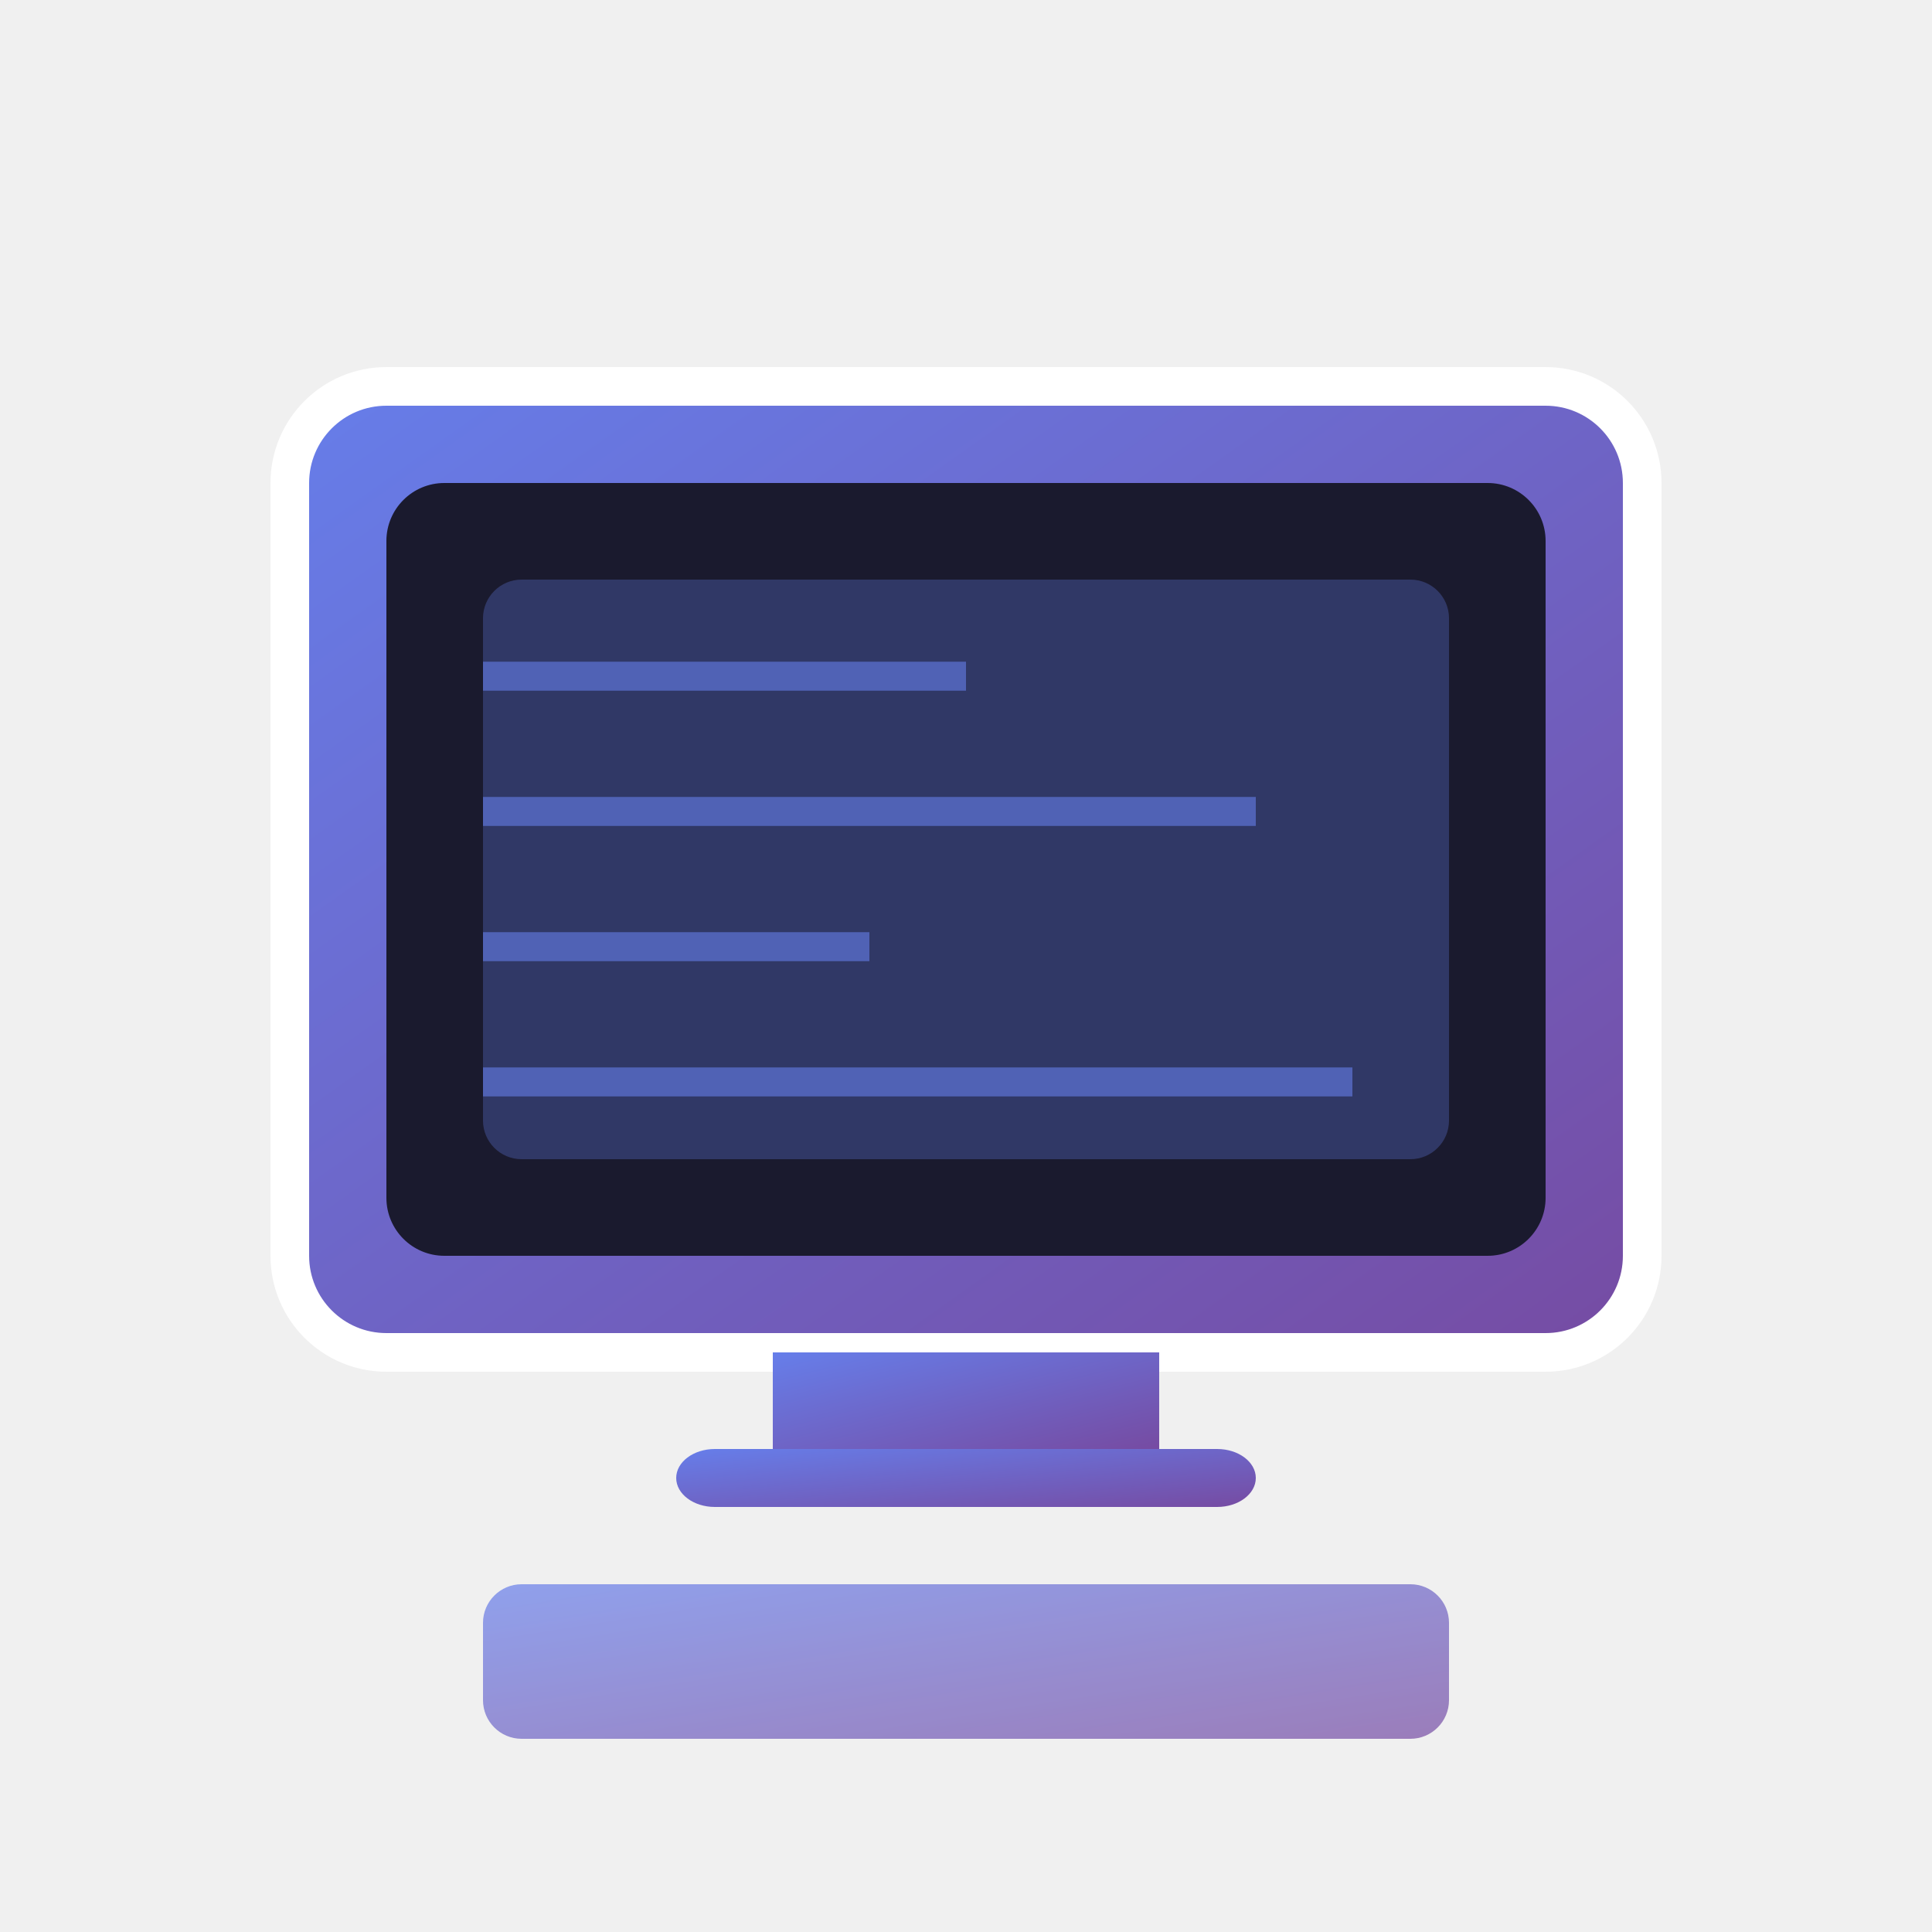
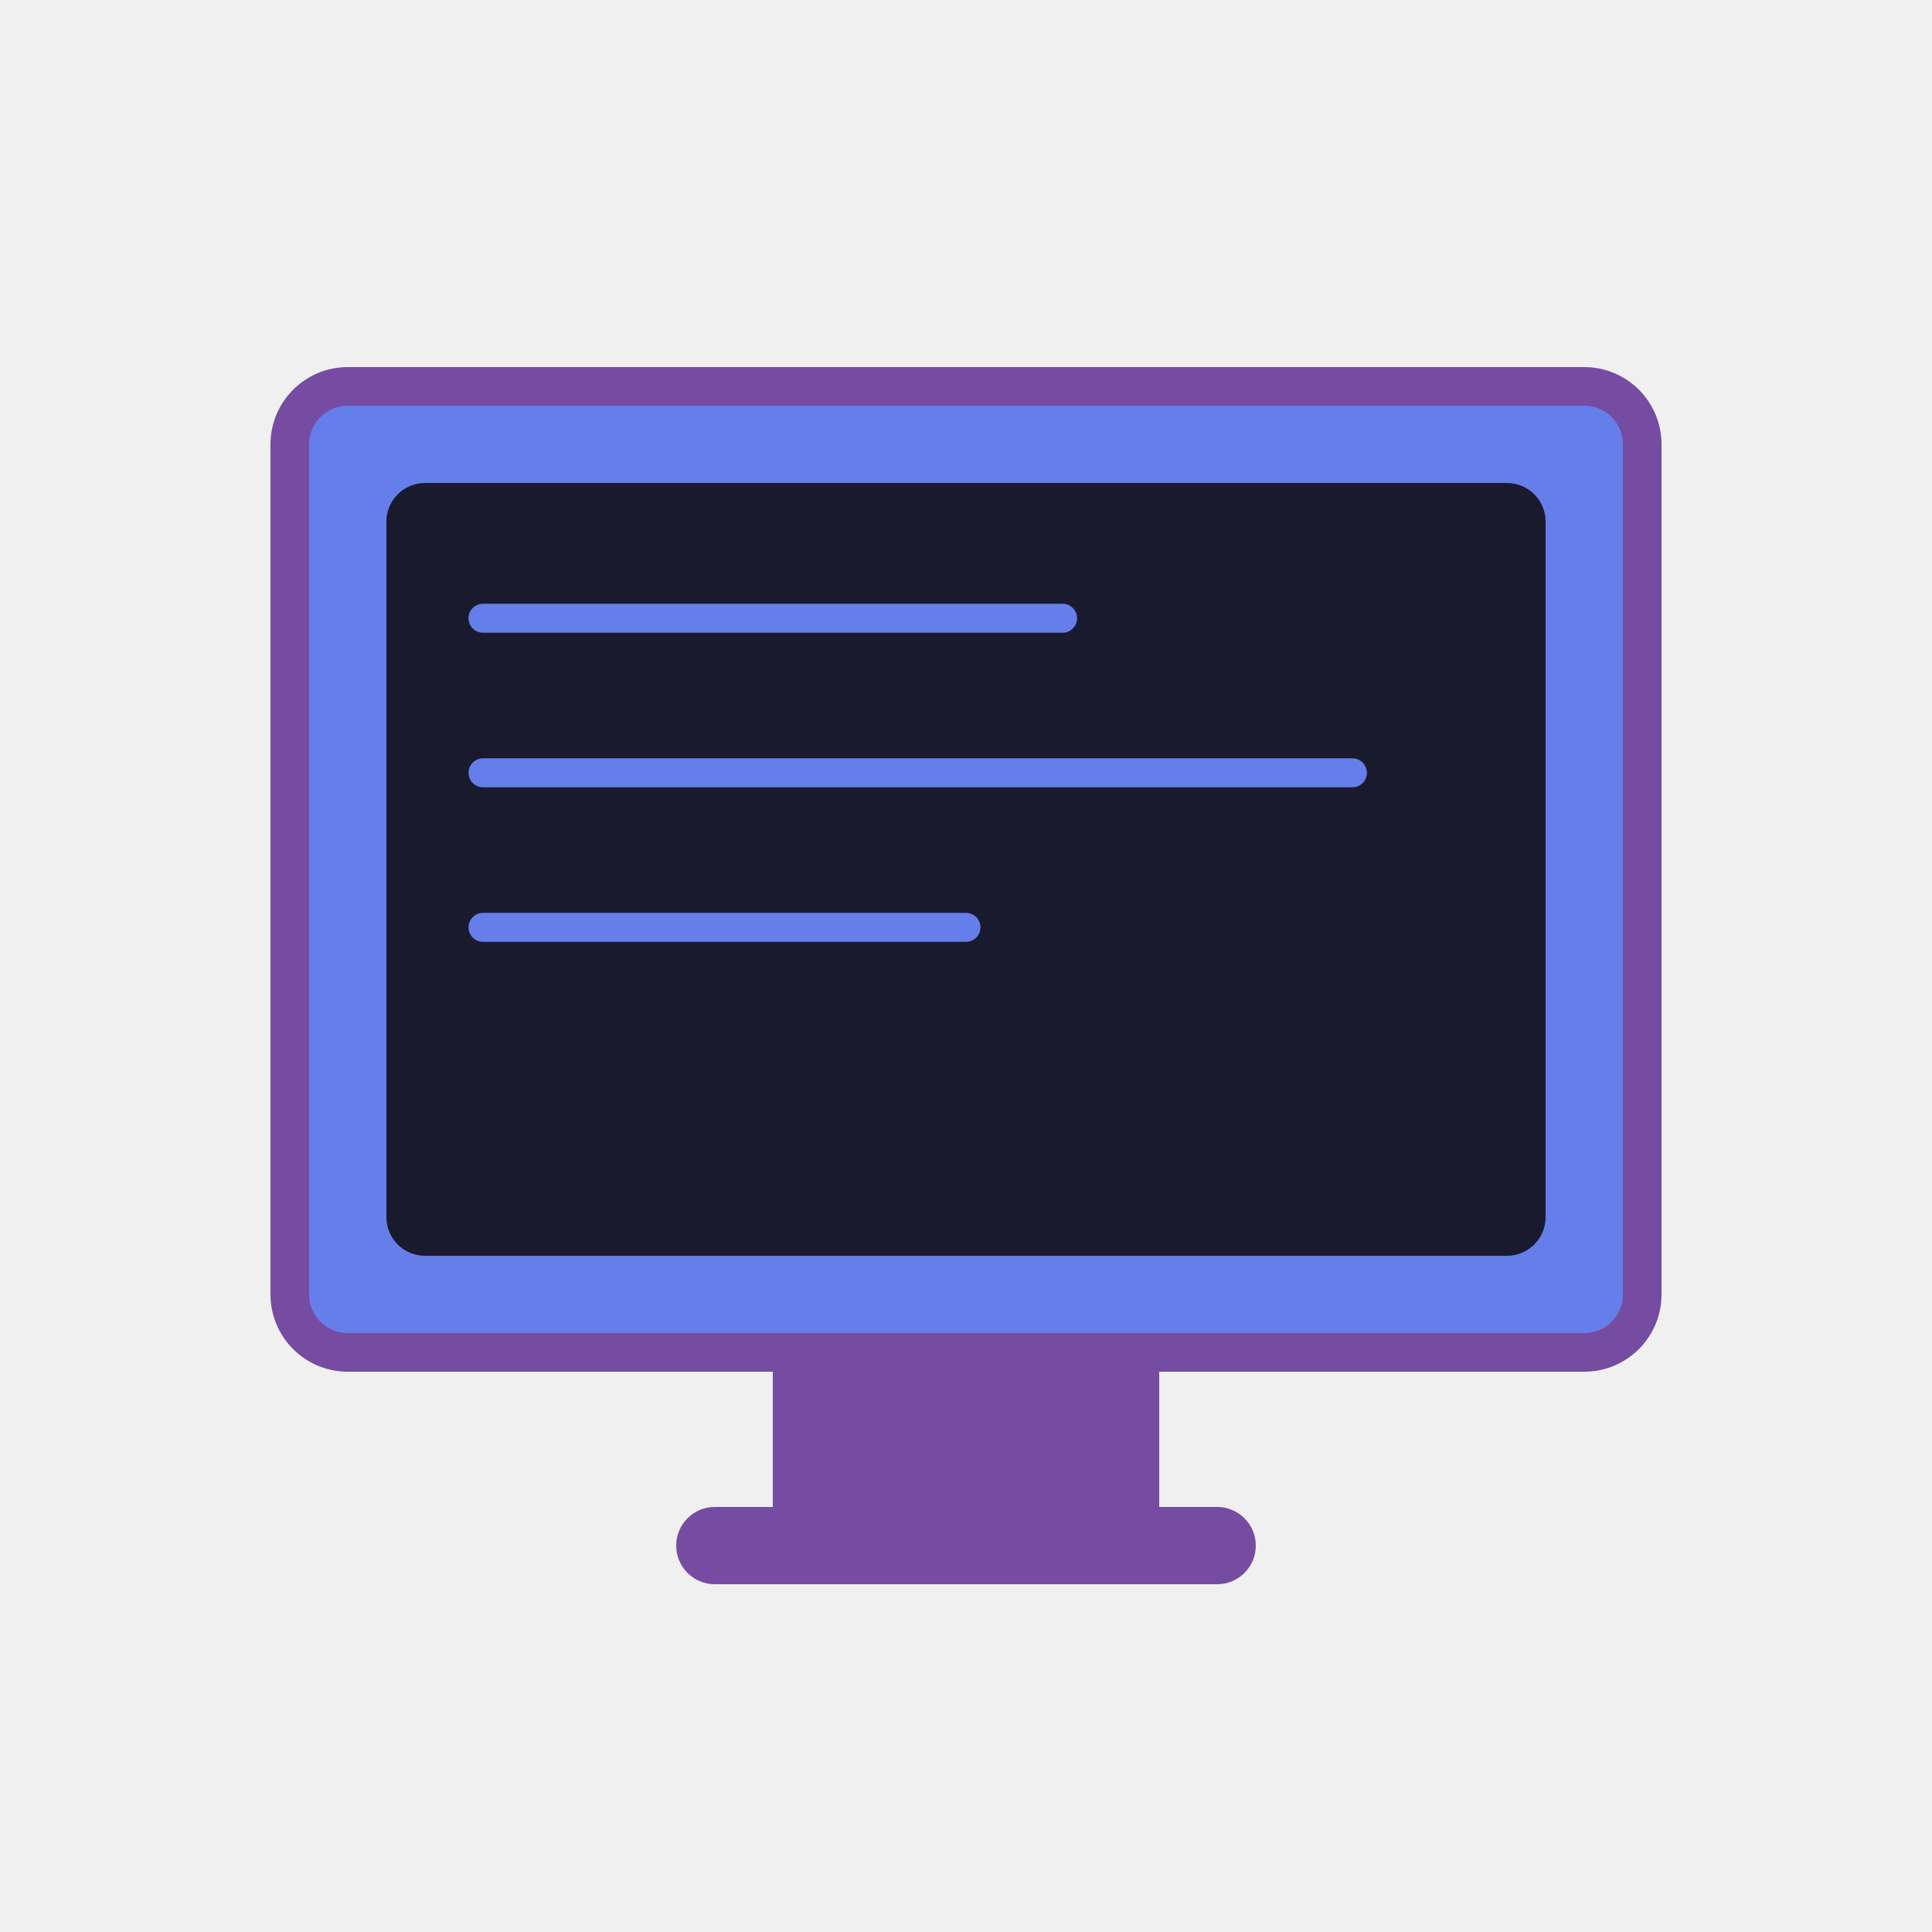
<svg xmlns="http://www.w3.org/2000/svg" viewBox="0 0 100 100">
-   <defs>
-     <linearGradient id="grad" x1="0%" y1="0%" x2="100%" y2="100%">
-       <stop offset="0%" style="stop-color:#667eea;stop-opacity:1" />
-       <stop offset="100%" style="stop-color:#764ba2;stop-opacity:1" />
-     </linearGradient>
-   </defs>
-   <rect x="15" y="20" width="70" height="50" rx="5" fill="url(#grad)" stroke="#fff" stroke-width="2" />
-   <rect x="20" y="25" width="60" height="40" rx="3" fill="#1a1a2e" />
-   <rect x="25" y="30" width="50" height="30" rx="2" fill="#667eea" opacity="0.3" />
-   <rect x="40" y="70" width="20" height="5" fill="url(#grad)" />
-   <rect x="35" y="75" width="30" height="3" rx="2" fill="url(#grad)" />
-   <rect x="25" y="82" width="50" height="8" rx="2" fill="url(#grad)" opacity="0.7" />
-   <line x1="25" y1="35" x2="50" y2="35" stroke="#667eea" stroke-width="1.5" opacity="0.6" />
-   <line x1="25" y1="42" x2="65" y2="42" stroke="#667eea" stroke-width="1.5" opacity="0.6" />
-   <line x1="25" y1="49" x2="45" y2="49" stroke="#667eea" stroke-width="1.5" opacity="0.6" />
-   <line x1="25" y1="56" x2="70" y2="56" stroke="#667eea" stroke-width="1.5" opacity="0.6" />
+   <rect x="15" y="20" width="70" height="50" rx="3" fill="#667eea" stroke="#764ba2" stroke-width="2" />
+   <rect x="20" y="25" width="60" height="40" rx="2" fill="#1a1a2e" />
+   <line x1="25" y1="32" x2="55" y2="32" stroke="#667eea" stroke-width="1.5" stroke-linecap="round" />
+   <line x1="25" y1="40" x2="70" y2="40" stroke="#667eea" stroke-width="1.5" stroke-linecap="round" />
+   <line x1="25" y1="48" x2="50" y2="48" stroke="#667eea" stroke-width="1.5" stroke-linecap="round" />
+   <rect x="40" y="70" width="20" height="8" fill="#764ba2" />
+   <rect x="35" y="78" width="30" height="4" rx="2" fill="#764ba2" />
</svg>
